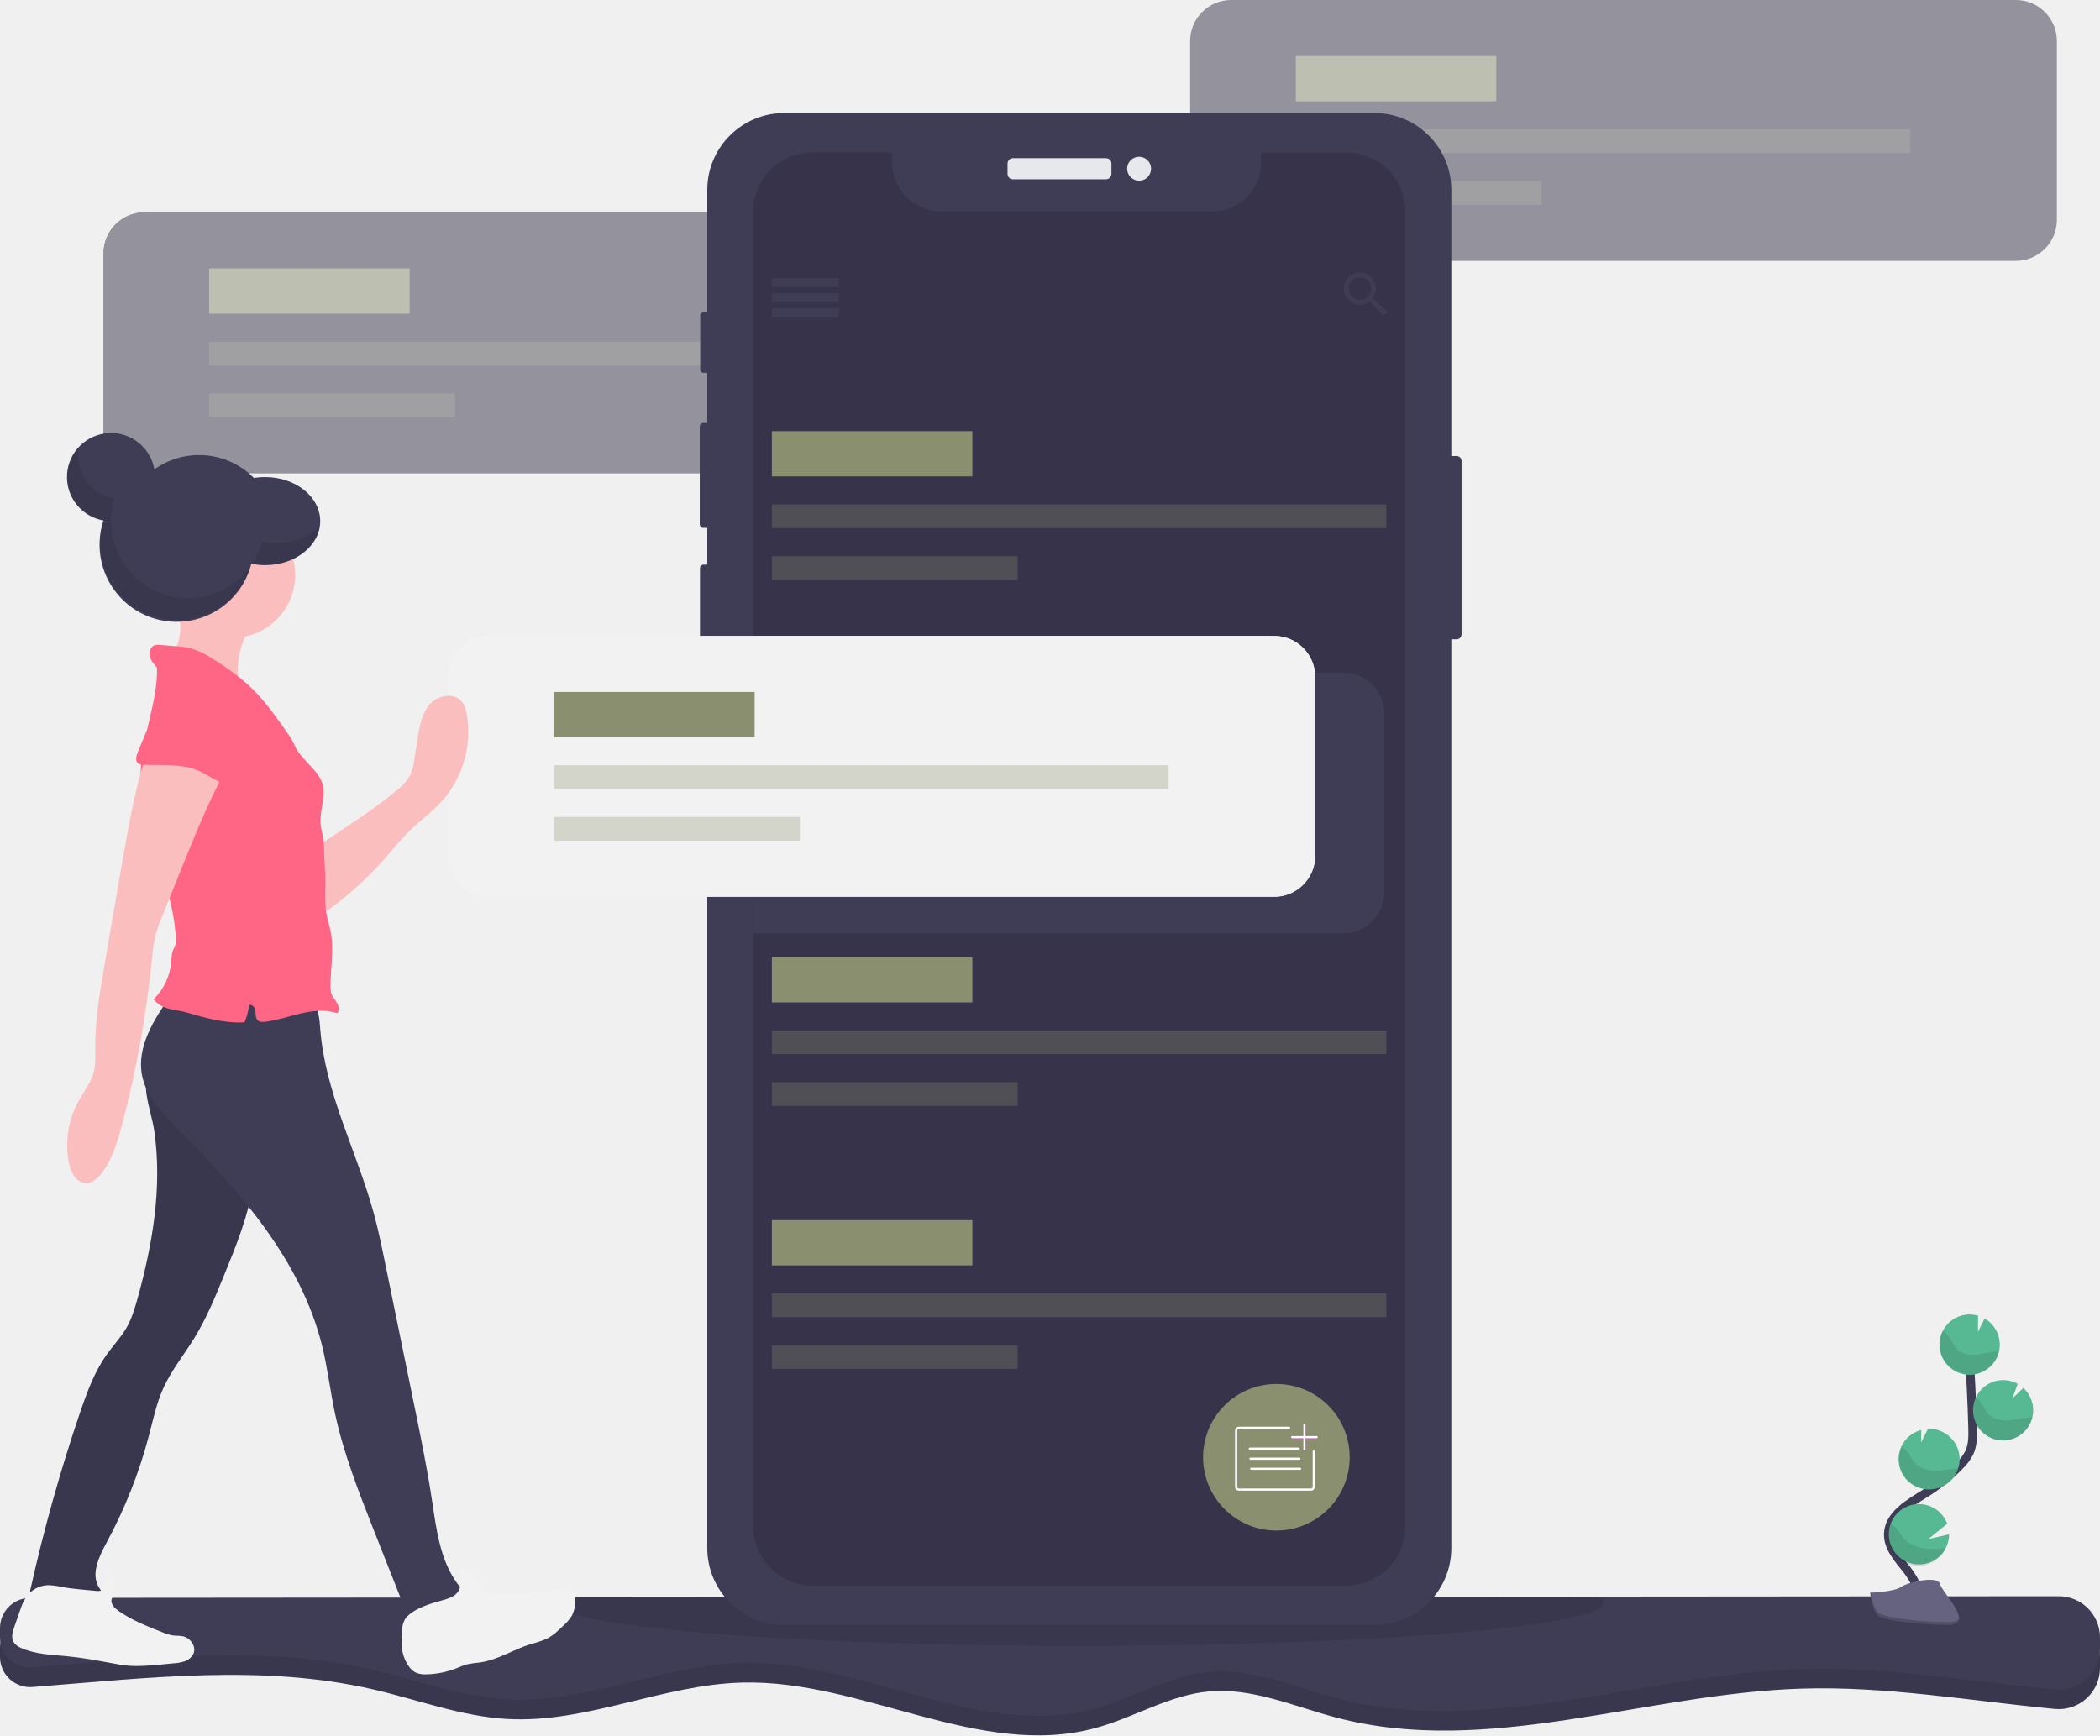
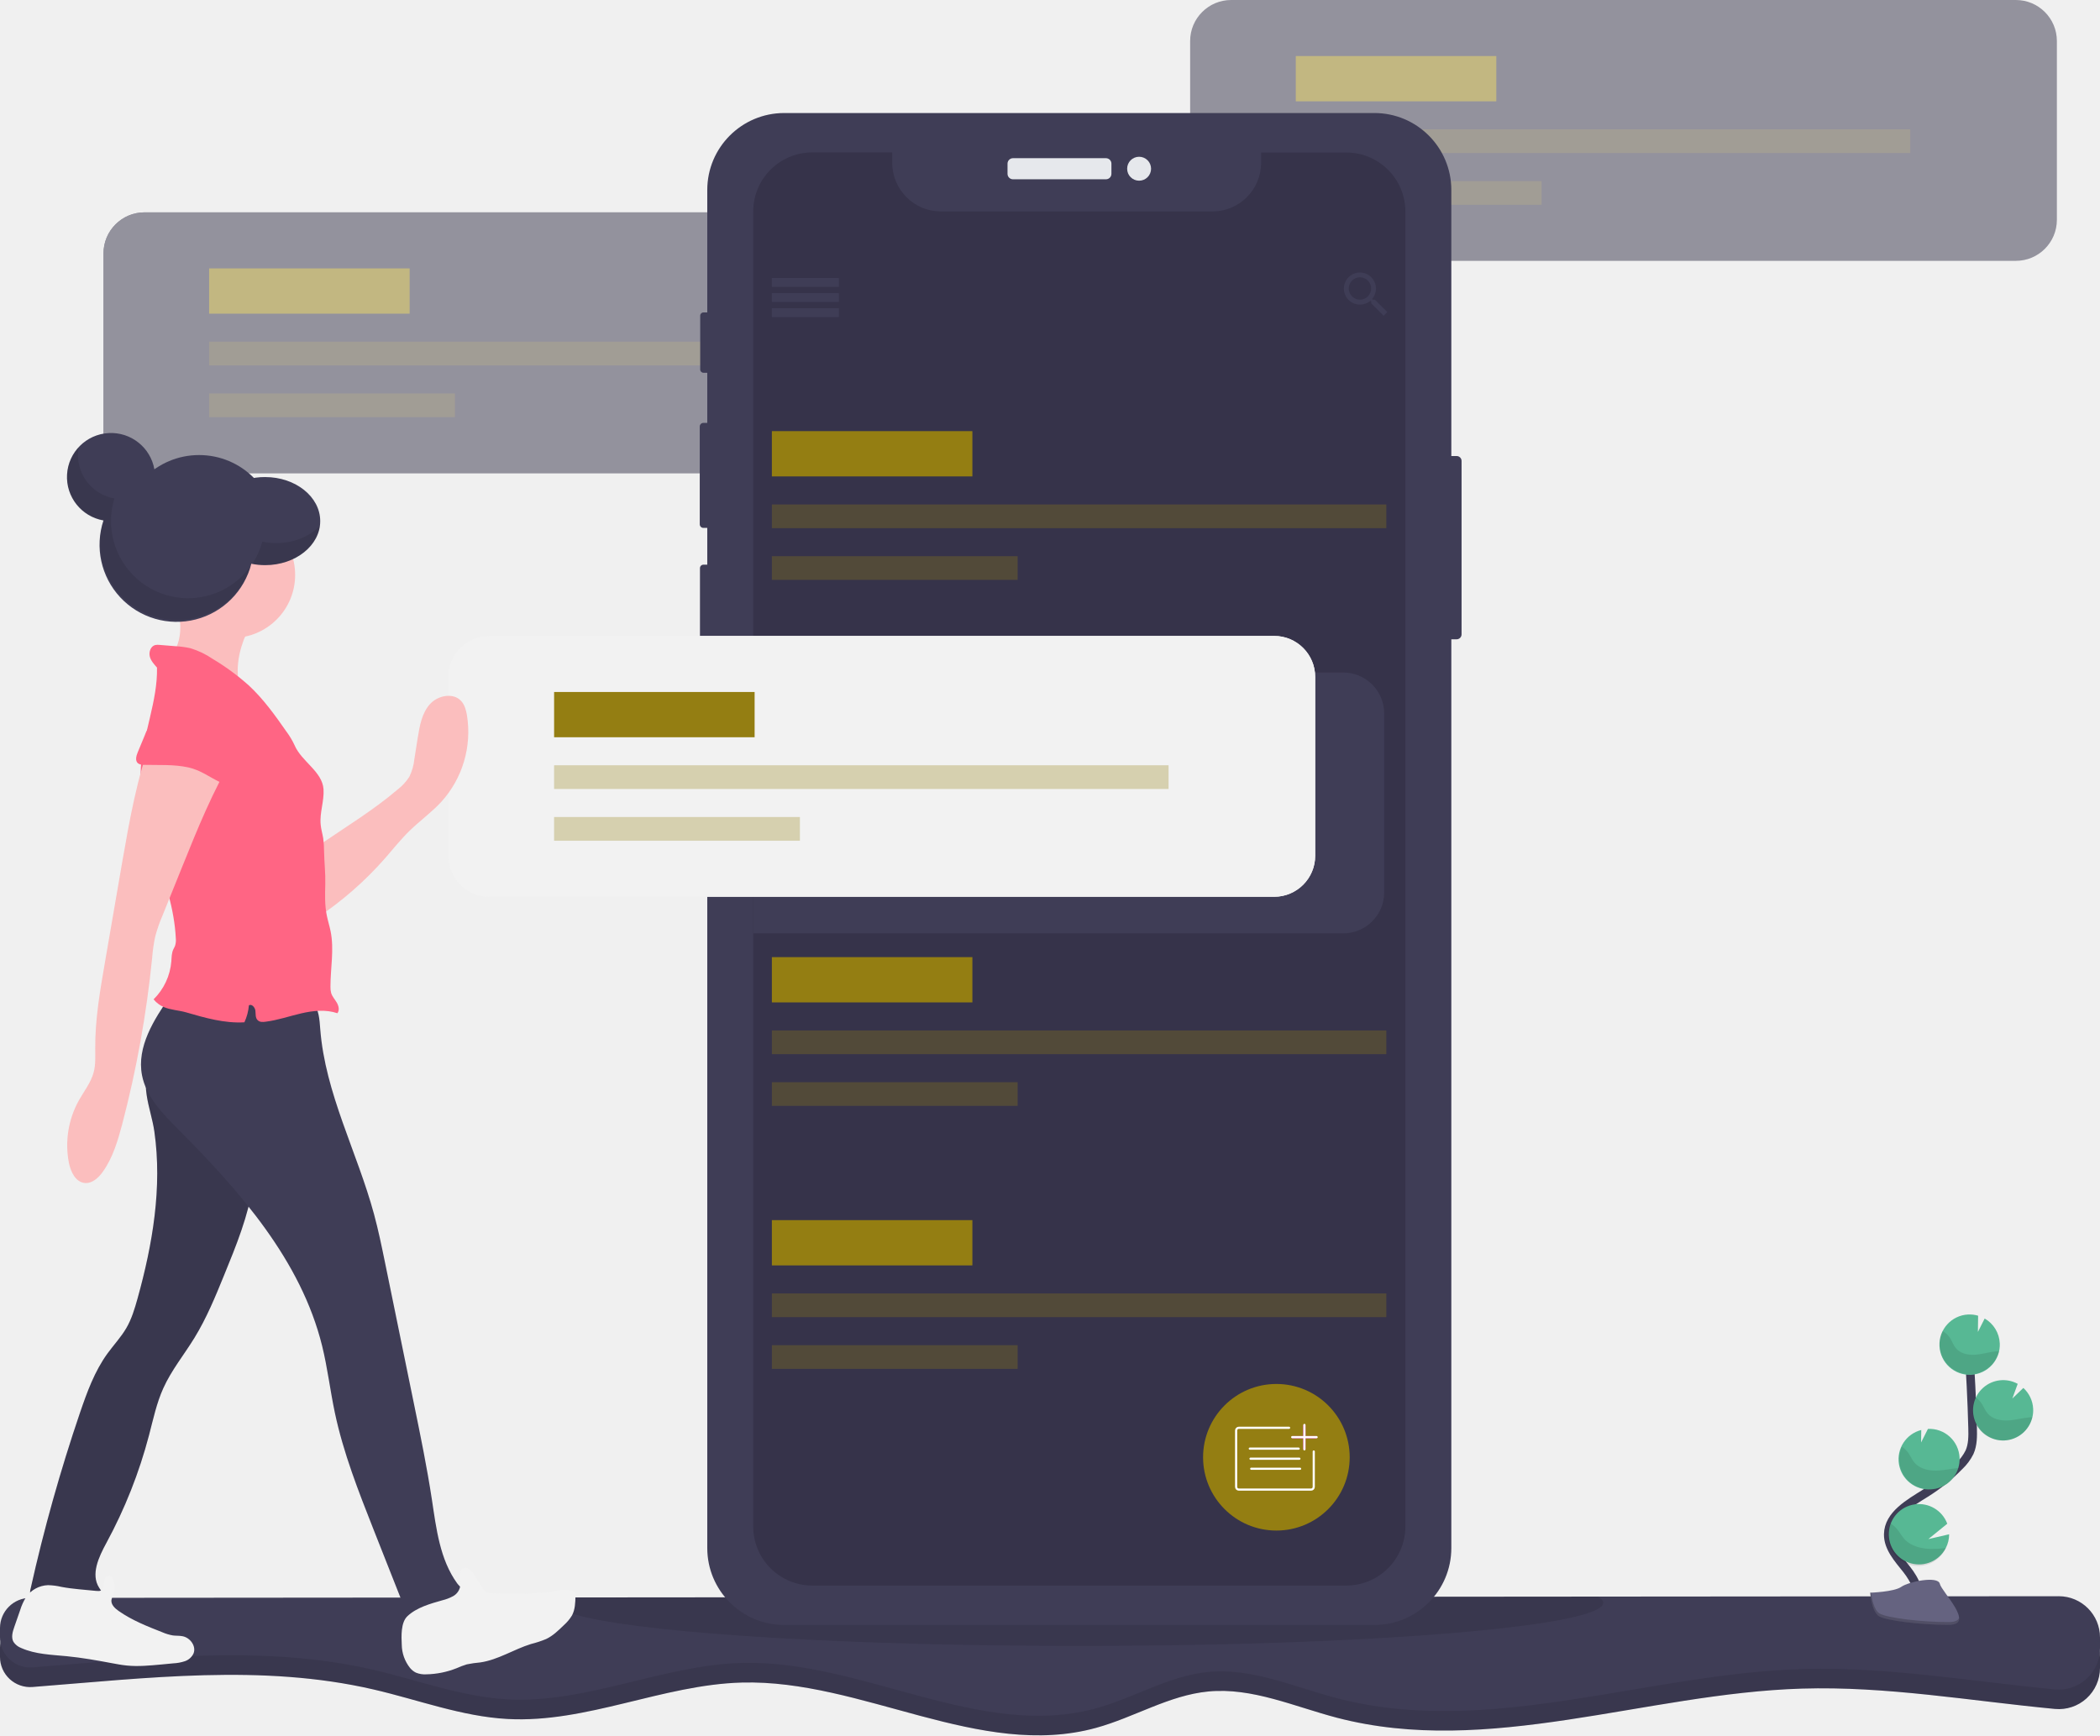
<svg xmlns="http://www.w3.org/2000/svg" data-name="Layer 1" width="974" height="805.02" viewBox="0 0 974 805.02">
  <path d="M974 768.75v5a19.11 19.11 0 01-20.91 19c-39.15-3.72-78.12-10.64-117.4-9.43-72.42 2.21-145.44 31.83-215.54 13.53-19.77-5.16-39.32-14.13-59.66-12.2-18.25 1.73-34.49 12.05-52.17 16.89C454.55 816.3 399.8 779 344.06 780.51c-36.74 1-71.92 18.89-108.62 16.9-21.27-1.14-41.53-8.92-62.28-13.71-51.66-11.94-104.86-5.27-158.09-1.13A14 14 0 010 768.64v-4.28a14 14 0 0114-14l940.92-.76A19.11 19.11 0 01974 768.75z" fill="#3f3d56" />
  <path d="M974 768.75v5a19.11 19.11 0 01-20.91 19c-39.15-3.72-78.12-10.64-117.4-9.43-72.42 2.21-145.44 31.83-215.54 13.53-19.77-5.16-39.32-14.13-59.66-12.2-18.25 1.73-34.49 12.05-52.17 16.89C454.55 816.3 399.8 779 344.06 780.51c-36.74 1-71.92 18.89-108.62 16.9-21.27-1.14-41.53-8.92-62.28-13.71-51.66-11.94-104.86-5.27-158.09-1.13A14 14 0 010 768.64v-4.28a14 14 0 0114-14l940.92-.76A19.11 19.11 0 01974 768.75z" opacity=".1" />
  <path d="M974 759.61v5a20.39 20.39 0 01-.11 2.08 19.11 19.11 0 01-20.8 17c-39.15-3.73-78.12-10.65-117.4-9.44-72.42 2.22-145.44 31.84-215.54 13.53-19.77-5.16-39.32-14.13-59.66-12.2-18.25 1.73-34.49 12.05-52.17 16.9-53.77 14.72-108.52-22.58-164.26-21.08-36.74 1-71.92 18.89-108.62 16.91-21.27-1.15-41.53-8.92-62.28-13.72-51.65-11.93-104.86-5.26-158.09-1.12a14 14 0 01-14.86-11.5 13.7 13.7 0 01-.21-2.46v-4.28a14 14 0 0114-14l235.83-.19 481.81-.4 223.28-.18A19.11 19.11 0 01974 759.61z" fill="#3f3d56" />
  <path d="M743.59 743.51c0 2.21-4.36 4.33-12.4 6.32-32.19 7.95-123.19 13.68-230.6 13.68-105.67 0-195.58-5.55-229-13.31-9-2.09-14-4.34-14-6.69 0-.82.6-1.63 1.78-2.43l481.81-.4c1.59.93 2.41 1.83 2.41 2.83z" opacity=".1" />
  <g opacity=".5">
    <rect x="552" width="402" height="121" rx="19.03" fill="#36334a" />
-     <path fill="#898f6f" d="M601 26h93v21h-93z" />
-     <path fill="#898f6f" opacity=".3" d="M601 60h285v11H601zm0 24h114v11H601z" />
+     <path fill="#947e12" d="M601 26h93v21h-93z" />
+     <path fill="#947e12" opacity=".3" d="M601 60h285v11H601zm0 24h114v11H601z" />
  </g>
  <g opacity=".5">
    <rect x="48" y="98.51" width="402" height="121" rx="19.03" fill="#36334a" />
    <path fill="#36334a" d="M97 124.51h93v21H97zm0 34h285v11H97zm0 24h114v11H97z" />
    <rect x="48" y="98.51" width="402" height="121" rx="19.03" fill="#36334a" />
-     <path fill="#898f6f" d="M97 124.51h93v21H97z" />
-     <path fill="#898f6f" opacity=".3" d="M97 158.51h285v11H97zm0 24h114v11H97z" />
+     <path fill="#947e12" d="M97 124.51h93v21H97z" />
+     <path fill="#947e12" opacity=".3" d="M97 158.51h285v11H97zm0 24h114v11H97z" />
  </g>
  <rect x="667.58" y="211.54" width="10.31" height="85.02" rx="2.29" fill="#3f3d56" />
  <rect x="324.76" y="144.93" width="5.79" height="27.99" rx="1.5" fill="#3f3d56" />
  <rect x="324.55" y="196.17" width="6.52" height="48.72" rx="1.69" fill="#3f3d56" />
  <rect x="324.65" y="261.94" width="6.21" height="49.14" rx="1.61" fill="#3f3d56" />
  <rect x="328.04" y="52.43" width="345.1" height="701.37" rx="35.69" fill="#3f3d56" />
  <rect x="467.3" y="73.38" width="48.19" height="9.79" rx="2.54" fill="#e6e8ec" />
  <circle cx="528.33" cy="78.27" r="5.55" fill="#e6e8ec" />
  <path d="M651.83 98.11v610a27.41 27.41 0 01-27.41 27.4H376.76a27.41 27.41 0 01-27.41-27.4v-610a27.41 27.41 0 0127.41-27.41h37.06v4.81a22.58 22.58 0 0022.57 22.57h126a22.57 22.57 0 0022.52-22.57v-4.76h39.51a27.41 27.41 0 0127.41 27.36z" fill="#36334a" />
  <path fill="#3f3d56" d="M358 129h31v4h-31zm0 7h31v4h-31zm0 7h31v4h-31z" />
  <path fill="#3f3d56" d="M358 129h31v4h-31zm0 7h31v4h-31zm0 7h31v4h-31zm279.66-4h-.91l-.35-.29a7.61 7.61 0 001.78-4.89 7.44 7.44 0 10-7.4 7.48 7.73 7.73 0 004.88-1.78l.34.29v.92l5.74 5.75 1.72-1.72zm-6.88 0a5.18 5.18 0 115.16-5.18 5.15 5.15 0 01-5.16 5.18z" />
-   <path fill="#898f6f" d="M358 200h93v21h-93z" />
-   <path fill="#898f6f" opacity=".3" d="M358 234h285v11H358zm0 24h114v11H358z" />
-   <path fill="#898f6f" d="M358 444h93v21h-93z" />
-   <path fill="#898f6f" opacity=".3" d="M358 478h285v11H358zm0 24h114v11H358z" />
-   <path fill="#898f6f" d="M358 566h93v21h-93z" />
-   <path fill="#898f6f" opacity=".3" d="M358 600h285v11H358zm0 24h114v11H358z" />
-   <circle cx="592" cy="676" r="34" fill="#898f6f" />
+   <path fill="#947e12" d="M358 200h93v21h-93z" />
+   <path fill="#947e12" opacity=".3" d="M358 234h285v11H358zm0 24h114v11H358z" />
+   <path fill="#947e12" d="M358 444h93v21h-93z" />
+   <path fill="#947e12" opacity=".3" d="M358 478h285v11H358zm0 24h114v11H358z" />
+   <path fill="#947e12" d="M358 566h93v21h-93z" />
+   <path fill="#947e12" opacity=".3" d="M358 600h285v11H358zm0 24h114v11H358z" />
+   <circle cx="592" cy="676" r="34" fill="#947e12" />
  <path d="M609.33 673.32v16.43a1.25 1.25 0 01-1.25 1.25h-33.5a1.25 1.25 0 01-1.25-1.25v-26.17a1.25 1.25 0 011.25-1.25h23.31M579.67 672h22.66M580 676.67h22.67m-22.34 4.66H603" fill="none" stroke="#fff" stroke-linecap="round" stroke-miterlimit="10" />
  <path fill="none" stroke="#f0f" stroke-miterlimit="10" d="M605 661v11.33m5.67-5.66h-11.34" />
  <path fill="none" stroke="#fff" stroke-linecap="round" stroke-miterlimit="10" d="M605 661v11.33m5.67-5.66h-11.34" />
  <path d="M888.6 745.17c3-5.51-.4-12.27-4.29-17.18s-8.61-10-8.51-16.29c.15-9 9.7-14.31 17.33-19.09a84 84 0 0015.56-12.51 22.8 22.8 0 004.78-6.4c1.58-3.52 1.54-7.52 1.44-11.37q-.51-19.26-1.91-38.49" fill="none" stroke="#3f3d56" stroke-miterlimit="10" stroke-width="4" />
  <path d="M927.51 623.14a14 14 0 00-7-11.5l-3.14 6.22.1-7.53a14.22 14.22 0 00-4.63-.56 14 14 0 1014.68 13.37zm-25.03 94.99a14 14 0 11.68-11.3l-8.77 7.13 9.65-2.23a14 14 0 01-1.56 6.4zm-6.93-27.25a14 14 0 01-4.45-27.53l-.08 5.78 3.18-6.29a14 14 0 0114.67 13.36 13.84 13.84 0 01-.6 4.79 14 14 0 01-12.72 9.89zm34.07-22.67a14 14 0 116.21-26.27l-2.48 6.8 5.1-4.9a14 14 0 014.55 9.67 13.79 13.79 0 01-.35 3.87 14 14 0 01-13.03 10.83z" fill="#57b894" />
  <path d="M925.62 626.88c-3.24.35-6.39 1.36-9.64 1.56s-6.82-.57-8.88-3.1c-1.1-1.36-1.66-3.08-2.59-4.57a10 10 0 00-3.54-3.33 14 14 0 1026.24 9.32q-.79.03-1.59.12zm4 41.33a14 14 0 01-13.35-20 10.37 10.37 0 012.82 2.82c1 1.51 1.61 3.26 2.78 4.64 2.19 2.57 5.92 3.41 9.31 3.26s6.66-1.12 10-1.43c.47 0 .94-.07 1.42-.08a14 14 0 01-12.98 10.79zm-34.07 22.67a14 14 0 01-13.46-19.76 11.48 11.48 0 013 2.85c1.09 1.54 1.77 3.32 3.05 4.74 2.37 2.63 6.35 3.56 9.93 3.48s6.83-.93 10.28-1.2a14 14 0 01-12.8 9.89zm6.93 27.25a14.017 14.017 0 01-25.59-11.45 13.84 13.84 0 013.08 2.75c1.34 1.62 2.22 3.47 3.76 5 2.87 2.82 7.5 4 11.63 4.09a60 60 0 007.12-.39z" opacity=".1" />
  <path d="M867.43 738.82s11.08-.34 14.42-2.72 17-5.21 17.86-1.4 16.65 19 4.15 19.06-29.06-1.94-32.4-4-4.03-10.94-4.03-10.94z" fill="#656380" />
  <path d="M904.08 752.44c-12.51.1-29.06-1.95-32.39-4-2.54-1.55-3.55-7.09-3.89-9.65h-.37s.7 8.94 4 11 19.89 4.07 32.4 4c3.61 0 4.85-1.31 4.78-3.21-.47 1.12-1.84 1.83-4.53 1.86z" opacity=".2" />
  <path d="M642 331.03v82.94a19 19 0 01-19 19H349.35v-121H623a19 19 0 0119 19.06z" fill="#3f3d56" />
  <rect x="208" y="295" width="402" height="121" rx="19.03" fill="#f2f2f2" />
  <rect x="208" y="295" width="402" height="121" rx="19.03" fill="#f2f2f2" />
-   <path fill="#898f6f" d="M257 321h93v21h-93z" />
-   <path fill="#898f6f" opacity=".3" d="M257 355h285v11H257zm0 24h114v11H257z" />
+   <path fill="#947e12" d="M257 321h93v21h-93z" />
+   <path fill="#947e12" opacity=".3" d="M257 355h285v11H257zm0 24h114v11H257z" />
  <circle cx="92.34" cy="246.84" r="35.75" fill="#3f3d56" />
  <path d="M71.6 524.94c3.69 25.89-.81 52.29-7.82 77.48-1.31 4.69-2.72 9.42-5.17 13.63s-5.86 7.83-8.74 11.79c-6 8.26-9.52 18-12.81 27.64a779.65 779.65 0 00-22.82 81.32 5.57 5.57 0 000 3.47c.87 2 3.51 2.26 5.68 2.25l28.06-.15c1-1.92-.85-4-2-5.84-4-6.22-.16-14.3 3.37-20.81a223.74 223.74 0 0019.78-50c1.92-7.33 3.48-14.82 6.6-21.73 3.77-8.38 9.68-15.59 14.48-23.43 5.58-9.11 9.65-19 13.69-28.93 5.64-13.78 11.33-27.73 13.55-42.45 2.09-13.82 1.06-27.9-.3-41.81a2.64 2.64 0 00-3.06-3l-37.65-1.94c-7.76-.4-9.6-2.1-8.42 5.52.82 5.69 2.76 11.23 3.58 16.99z" fill="#3f3d56" />
  <path d="M71.6 524.94c3.69 25.89-.81 52.29-7.82 77.48-1.31 4.69-2.72 9.42-5.17 13.63s-5.86 7.83-8.74 11.79c-6 8.26-9.52 18-12.81 27.64a779.65 779.65 0 00-22.82 81.32 5.57 5.57 0 000 3.47c.87 2 3.51 2.26 5.68 2.25l28.06-.15c1-1.92-.85-4-2-5.84-4-6.22-.16-14.3 3.37-20.81a223.74 223.74 0 0019.78-50c1.92-7.33 3.48-14.82 6.6-21.73 3.77-8.38 9.68-15.59 14.48-23.43 5.58-9.11 9.65-19 13.69-28.93 5.64-13.78 11.33-27.73 13.55-42.45 2.09-13.82 1.06-27.9-.3-41.81a2.64 2.64 0 00-3.06-3l-37.65-1.94c-7.76-.4-9.6-2.1-8.42 5.52.82 5.69 2.76 11.23 3.58 16.99z" opacity=".1" />
  <path d="M79 461.99c-7.65 11-15.67 23.66-13.13 36.83 1.93 10 9.55 17.75 16.74 25 28.74 28.86 57 60.92 66.78 100.47 2.52 10.22 3.74 20.71 5.91 31 3.94 18.7 11 36.58 18 54.35l18.72 47.38a28.36 28.36 0 0027.1-18c-2.46-.19-5.67-2.57-7.11-4.57-8-11.07-9.64-25.31-11.69-38.81-2.27-14.92-5.3-29.72-8.34-44.51l-13.4-65.42c-1.55-7.55-3.1-15.11-5.12-22.54-7.82-28.83-22.64-56-24.93-85.81-.34-4.38-.55-9.19-3.52-12.44-3.12-3.43-8.24-4-12.87-4.27-18.73-1.24-34.89-3.07-53.14 1.34z" fill="#3f3d56" />
  <path d="M28.47 736.13a29.86 29.86 0 00-6.22-.8 12.92 12.92 0 00-10.16 5.55 25.25 25.25 0 00-2.73 6l-2.71 7.78c-.8 2.28-1.58 4.91-.39 7a7.42 7.42 0 003.64 2.85c6.56 2.92 13.95 3.08 21.1 3.78 6.94.68 13.82 1.9 20.67 3.19 2.36.44 4.71.89 7.1 1.13 5.34.54 10.72 0 16.06-.48l5.51-.53a19.84 19.84 0 005.42-1 6.83 6.83 0 004-3.59c1.36-3.37-1.56-7.36-5.13-8-1.45-.29-2.95-.16-4.42-.35a20.88 20.88 0 01-4.84-1.45c-7.05-2.77-14.17-5.57-20.37-9.93-1.72-1.21-3.52-2.9-3.33-5a10.19 10.19 0 01.89-2.59 9.46 9.46 0 00.08-6.69c-.34-.92-1-1.89-1.93-2-2.64-.32-2.32 3.53-2.71 5-.53 2-1.49 2.18-3.37 2-5.4-.58-10.8-.85-16.16-1.87zm157.87 26.83a17.65 17.65 0 003.82 10.75 8.36 8.36 0 002.72 2.19 10.92 10.92 0 004.95.79 40.05 40.05 0 0013.89-2.81 39.7 39.7 0 014.8-1.81 53.88 53.88 0 016.24-.9c8.27-1.19 15.53-6.07 23.52-8.54a49.45 49.45 0 007-2.3c3.16-1.49 5.72-4 8.23-6.43a19.89 19.89 0 003.78-4.52c1.47-2.74 1.56-6 1.62-9.1a2.59 2.59 0 00-.24-1.41 2.1 2.1 0 00-.9-.71c-2.43-1.2-5.31-.6-8-.13-9.72 1.73-19.67 1.41-29.54 1.09a4.29 4.29 0 01-4.54-2.59l-3.75-6c-1.07-1.72-2.77-3.69-4.71-3.1-1.55.47-2.18 2.37-2.12 4s.56 3.25.25 4.84a6.61 6.61 0 01-3.2 4.16 20.44 20.44 0 01-5 1.92c-5.52 1.56-11.94 3.33-16.21 7.39-3.09 2.92-2.8 9.37-2.61 13.22z" fill="#f2f2f2" />
  <path d="M184.4 366.26a23.17 23.17 0 005.46-5.94 24.21 24.21 0 002.33-8.21l1.57-9.92c.87-5.47 1.89-11.26 5.54-15.43s10.92-5.66 14.63-1.54c1.62 1.79 2.26 4.25 2.66 6.64a48.34 48.34 0 01-11.82 40c-4.49 4.92-10 8.83-14.75 13.48-4.14 4-7.73 8.59-11.55 12.94a159.42 159.42 0 01-31.47 27.5c.14-7.44 1.09-15.42 0-22.81-.81-5.34-3-8.22 2.17-11.71 12-8.16 24.11-15.54 35.23-25zM83.56 293.08c-.39 5.32-2.6 10.76-7 13.83q18.69 6.54 36.87 14.42c-2.34-2.25-3.05-5.7-3.16-8.94-.31-8.47 2.62-16.8 6.9-24.1a5.85 5.85 0 001.13-3.18c-.14-2.36-2.94-3.45-5.24-4a128.86 128.86 0 00-23.92-3.47c-3.45-.11-7.54-1.2-6.76 3.19.74 4.1 1.49 8.1 1.18 12.25z" fill="#fbbebe" />
  <circle cx="107.66" cy="266.7" r="29.23" fill="#fbbebe" />
  <path d="M136.6 345.65a35.36 35.36 0 00-3.71-6.22c-5.3-7.61-10.74-15.21-17.54-21.51a109.19 109.19 0 00-16.65-12.23 37.79 37.79 0 00-10.42-5 40.77 40.77 0 00-6.69-.91l-7.59-.62a6.21 6.21 0 00-2 .06c-2.06.52-3 3.08-2.56 5.15s2 3.75 3.38 5.32c.34 15.49-6.55 30.77-7.48 46.24-1.63 27 14.88 52.21 16.2 79.28a8.55 8.55 0 01-.38 3.63c-.22.56-.55 1.07-.8 1.62-.78 1.7-.75 3.63-.89 5.5a27.94 27.94 0 01-8.23 17.62 12.23 12.23 0 004.64 3.54c3.19 1.39 7 1.51 10.39 2.48 8.84 2.58 17.9 5.18 27.09 4.63a23.9 23.9 0 002.09-7.87c1.3-.81 2.8.92 3 2.44s-.09 3.29 1 4.39 2.47.93 3.8.76c5.61-.71 11-2.6 16.5-3.87s11.38-1.88 16.73-.06c1.08-1.37.62-3.4-.26-4.9s-2.13-2.82-2.63-4.49a10.08 10.08 0 01-.32-2.95c0-8.55 1.76-17.19.09-25.58-.49-2.46-1.27-4.86-1.77-7.33-1-4.79-.85-9.73-.72-14.62s-.46-10.18-.56-15.14a48.29 48.29 0 00-.4-6.13c-.34-2.13-1-4.21-1.18-6.36-.54-5.46 1.66-10.88 1.33-16.36-.55-8.32-10.22-12.84-13.46-20.51z" fill="#ff6584" />
  <path d="M70.63 341.73c-7.08 18.78-10.54 38.7-14 58.48l-8 46.46c-2.27 13.13-4.55 26.34-4.46 39.66 0 3.74.24 7.55-.74 11.16-1.28 4.74-4.46 8.69-6.87 13a42.78 42.78 0 00-4.6 28.93c.82 4.15 3.06 8.86 7.27 9.34 3.46.38 6.45-2.37 8.47-5.21 4.64-6.51 6.94-14.37 9-22.11a500.11 500.11 0 0013.87-77.09 75.06 75.06 0 011.39-9.8 69.54 69.54 0 013.38-9.76q4.59-11.38 9.19-22.76c7.07-17.53 14.18-35.14 23.89-51.36-9.6-2.76-19.59-6-29.19-8.73-2.77-.82-5.74-.33-8.6-.21z" fill="#fbbebe" />
  <path d="M87.27 355.97c-6.72-1.45-13.67-1-20.53-1.17a4.43 4.43 0 01-2.76-.72c-1.39-1.19-.8-3.42-.1-5.11l3.32-8a11.64 11.64 0 012.66-4.42c1.69-1.5 4.07-1.87 6.31-2.14 7.29-.84 14.79-1.12 21.86.85s13.72 6.45 16.88 13.08c1.32 2.76 1.93 6.24.18 8.75-2.6 3.73-8.43 7.9-12.78 5.86-5.21-2.44-9.2-5.71-15.04-6.98z" fill="#ff6584" />
  <path d="M123 221.3a29.52 29.52 0 00-16.28 4.69 35.75 35.75 0 00-35.1-8.22A20.43 20.43 0 1048 241.42a35.75 35.75 0 1068.57 20.09 32 32 0 006.41.65c14.1 0 25.54-9.15 25.54-20.43S137.08 221.3 123 221.3z" fill="#3f3d56" />
  <path d="M128.09 251.94a31.1 31.1 0 01-6.41-.65 35.57 35.57 0 01-4.68 10.29 32.11 32.11 0 006 .58c13.18 0 24-8 25.39-18.24-4.69 4.88-12.04 8.02-20.3 8.02zm-40.86 25.57a35.8 35.8 0 01-34.18-46.28 20.43 20.43 0 01-16.89-20.12 20.09 20.09 0 01.33-3.66 20.43 20.43 0 0011.46 34 35.75 35.75 0 0068.29 21.18 35.68 35.68 0 01-29.01 14.88z" opacity=".1" />
</svg>
